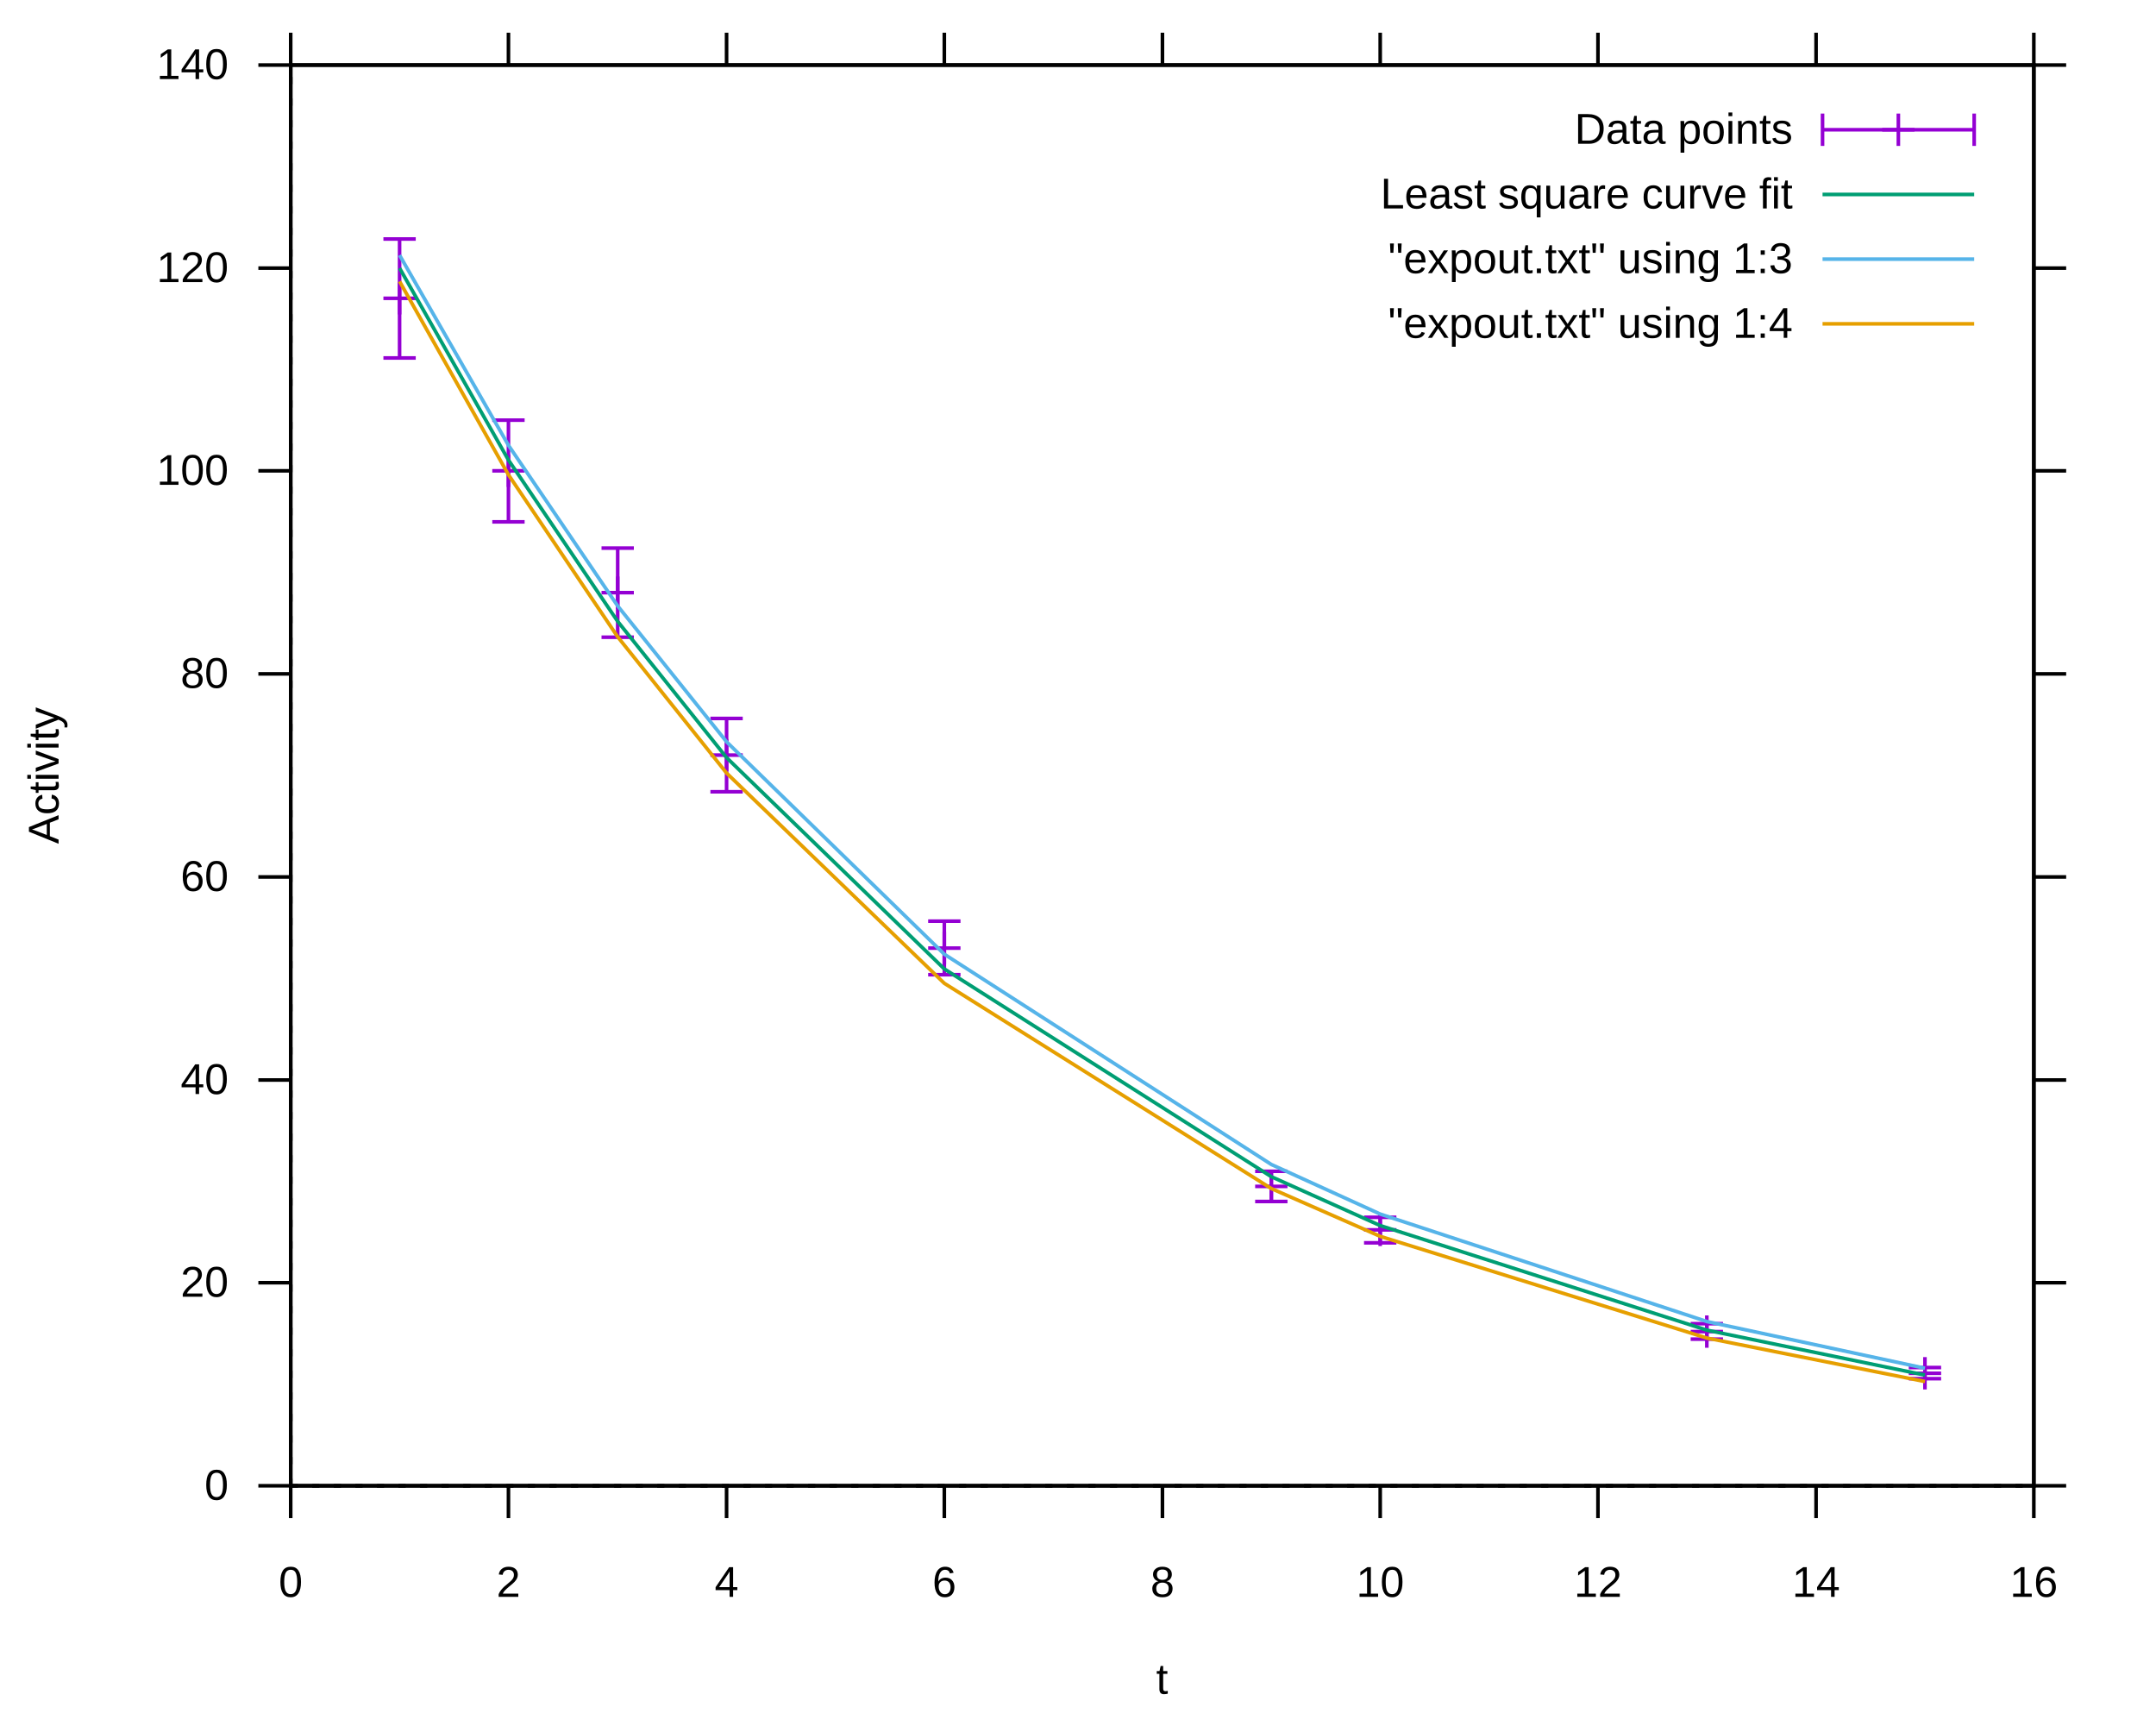
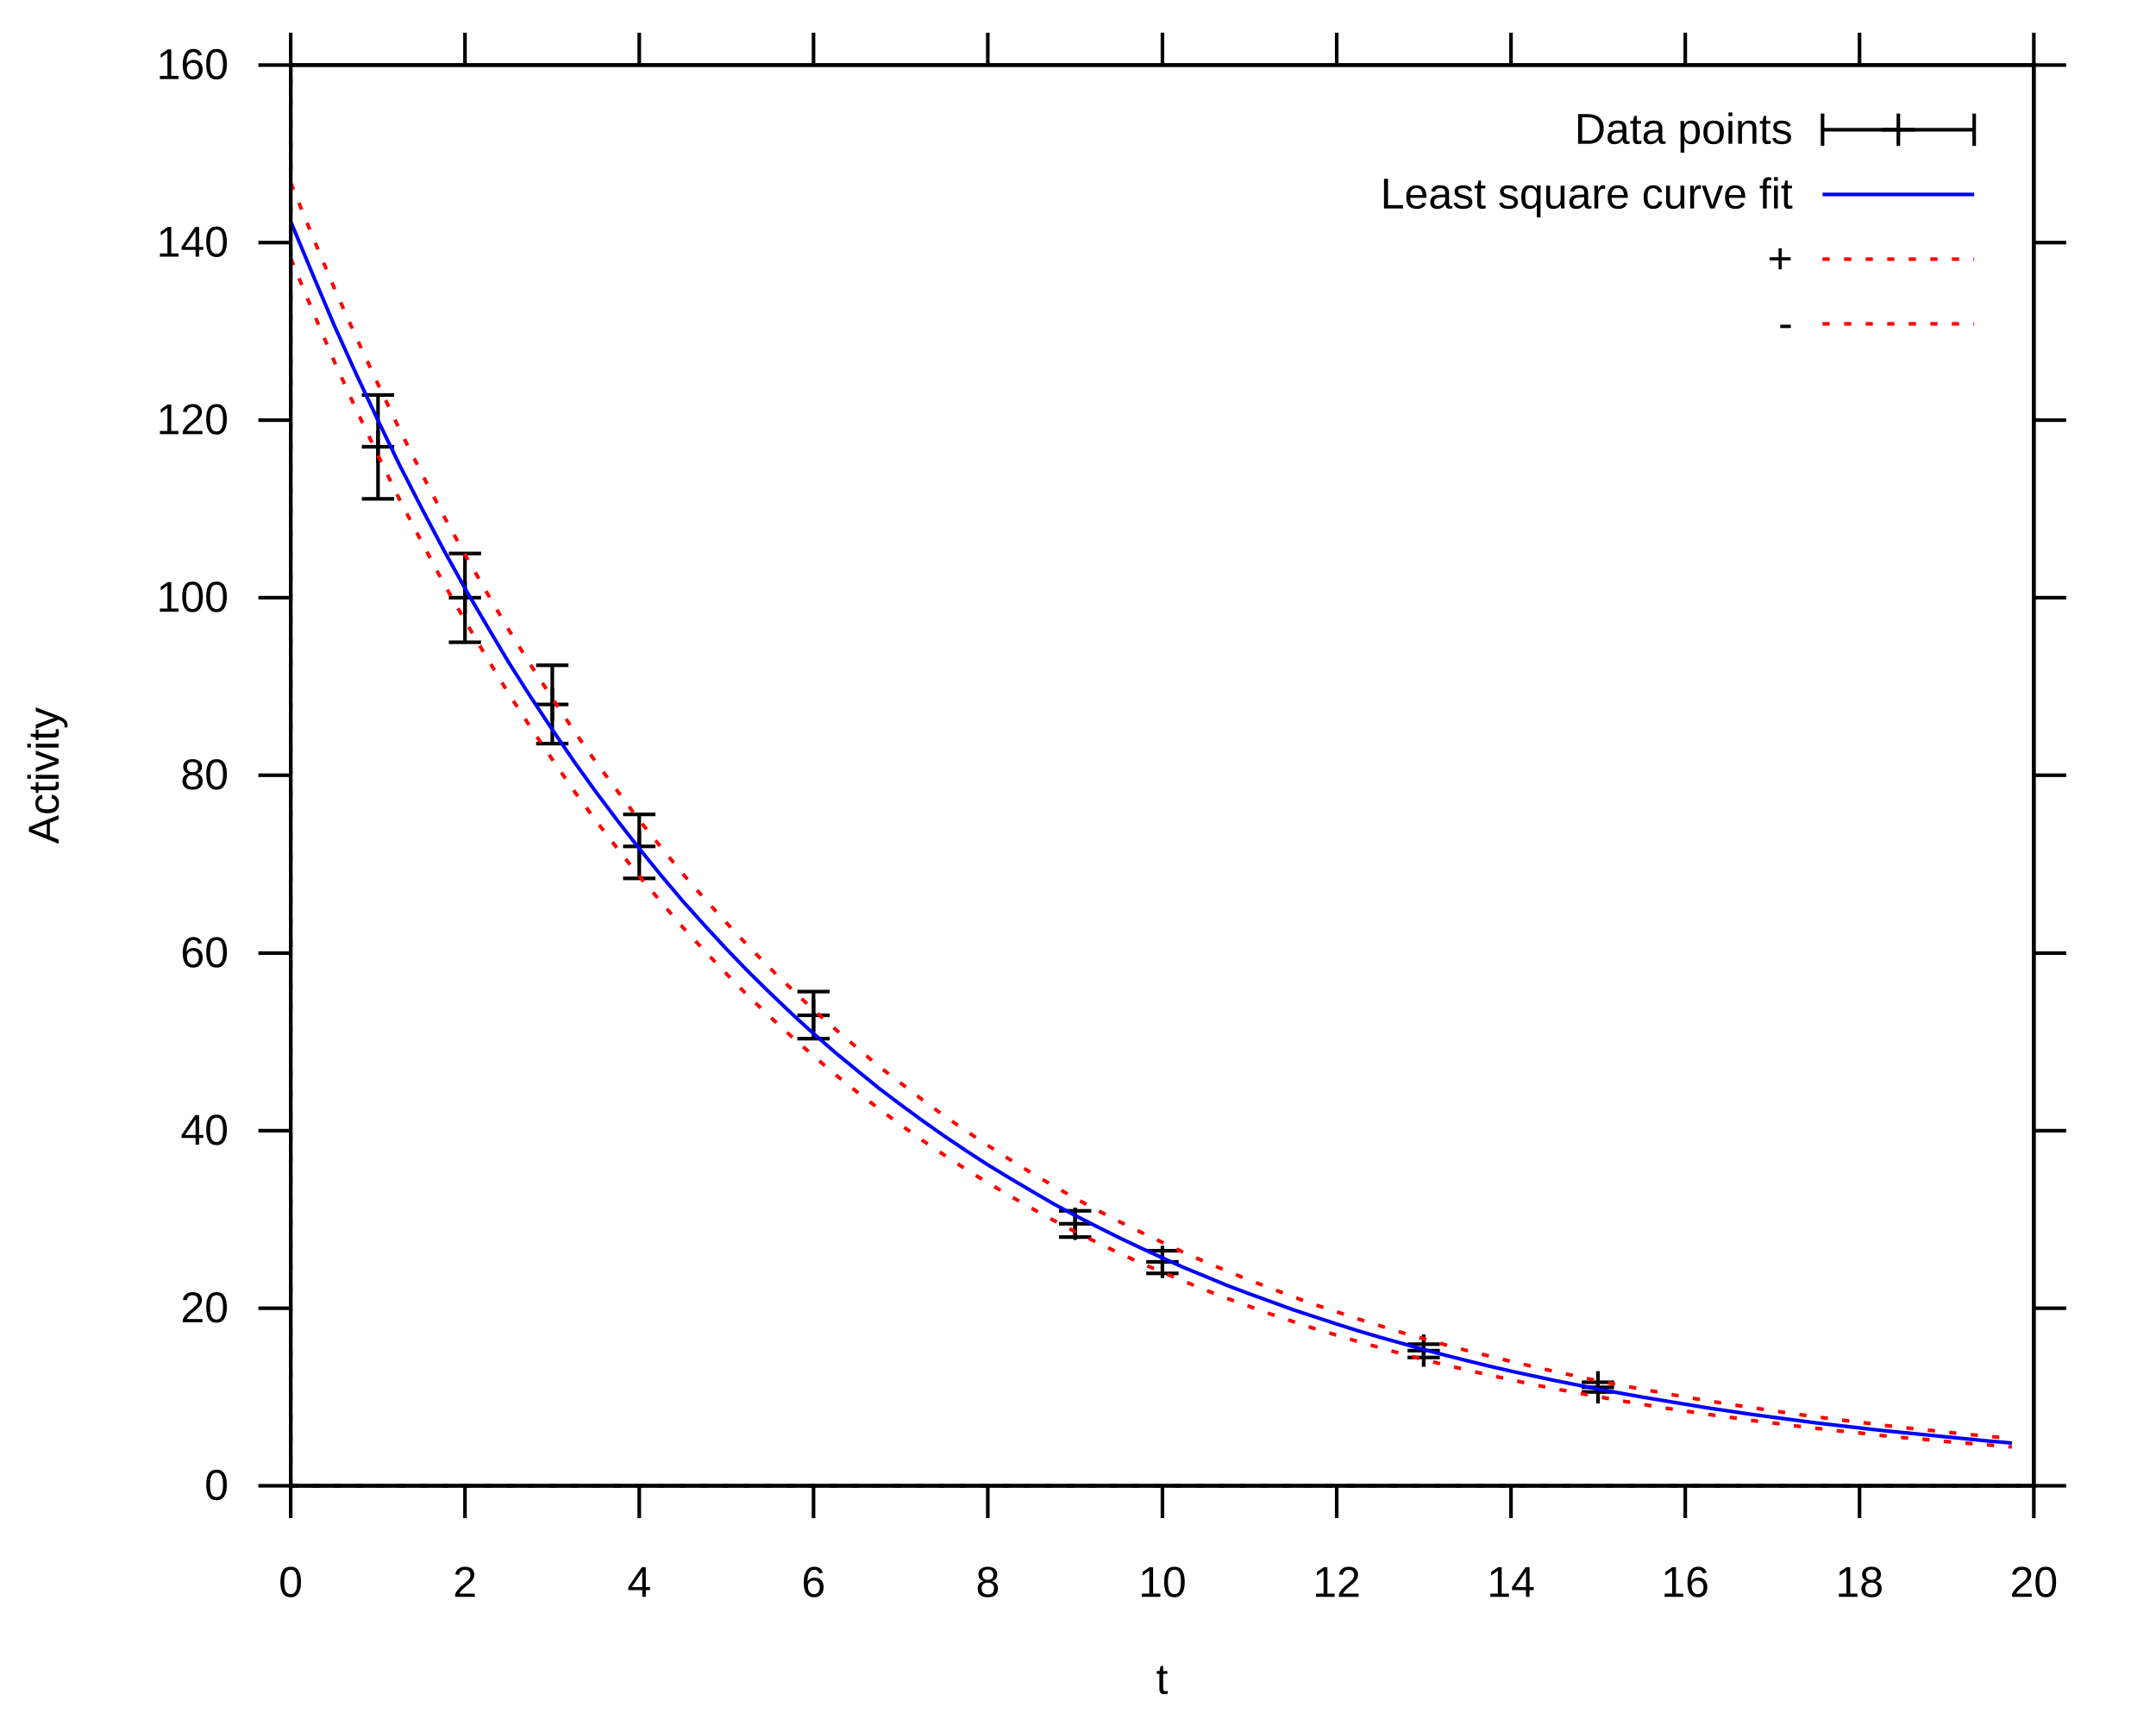
<svg xmlns="http://www.w3.org/2000/svg" xmlns:xlink="http://www.w3.org/1999/xlink" width="600" height="480" viewBox="0 0 600 480">
  <g id="gnuplot_canvas">
    <rect x="0" y="0" width="600" height="480" fill="none" />
    <defs>
      <circle id="gpDot" r="0.5" stroke-width="0.5" />
      <path id="gpPt0" stroke-width="0.222" stroke="currentColor" d="M-1,0 h2 M0,-1 v2" />
      <path id="gpPt1" stroke-width="0.222" stroke="currentColor" d="M-1,-1 L1,1 M1,-1 L-1,1" />
      <path id="gpPt2" stroke-width="0.222" stroke="currentColor" d="M-1,0 L1,0 M0,-1 L0,1 M-1,-1 L1,1 M-1,1 L1,-1" />
      <rect id="gpPt3" stroke-width="0.222" stroke="currentColor" x="-1" y="-1" width="2" height="2" />
      <rect id="gpPt4" stroke-width="0.222" stroke="currentColor" fill="currentColor" x="-1" y="-1" width="2" height="2" />
      <circle id="gpPt5" stroke-width="0.222" stroke="currentColor" cx="0" cy="0" r="1" />
      <use xlink:href="#gpPt5" id="gpPt6" fill="currentColor" stroke="none" />
      <path id="gpPt7" stroke-width="0.222" stroke="currentColor" d="M0,-1.33 L-1.33,0.67 L1.33,0.67 z" />
      <use xlink:href="#gpPt7" id="gpPt8" fill="currentColor" stroke="none" />
      <use xlink:href="#gpPt7" id="gpPt9" stroke="currentColor" transform="rotate(180)" />
      <use xlink:href="#gpPt9" id="gpPt10" fill="currentColor" stroke="none" />
      <use xlink:href="#gpPt3" id="gpPt11" stroke="currentColor" transform="rotate(45)" />
      <use xlink:href="#gpPt11" id="gpPt12" fill="currentColor" stroke="none" />
      <path id="gpPt13" stroke-width="0.222" stroke="currentColor" d="M0,1.330 L1.265,0.411 L0.782,-1.067 L-0.782,-1.076 L-1.265,0.411 z" />
      <use xlink:href="#gpPt13" id="gpPt14" fill="currentColor" stroke="none" />
      <filter id="textbox" filterUnits="objectBoundingBox" x="0" y="0" height="1" width="1">
        <feFlood flood-color="white" flood-opacity="1" result="bgnd" />
        <feComposite in="SourceGraphic" in2="bgnd" operator="atop" />
      </filter>
      <filter id="greybox" filterUnits="objectBoundingBox" x="0" y="0" height="1" width="1">
        <feFlood flood-color="lightgrey" flood-opacity="1" result="grey" />
        <feComposite in="SourceGraphic" in2="grey" operator="atop" />
      </filter>
    </defs>
    <g fill="none" color="white" stroke="currentColor" stroke-width="1.00" stroke-linecap="butt" stroke-linejoin="miter">
</g>
    <g fill="none" color="black" stroke="currentColor" stroke-width="1.00" stroke-linecap="butt" stroke-linejoin="miter">
      <path stroke="black" d="M80.9,413.4 L71.9,413.4 M566.0,413.4 L575.0,413.4  " />
      <g transform="translate(63.6,417.3)" stroke="none" fill="black" font-family="Arial" font-size="12.00" text-anchor="end">
        <text>
          <tspan font-family="Arial"> 0</tspan>
        </text>
      </g>
    </g>
    <g fill="none" color="black" stroke="currentColor" stroke-width="1.00" stroke-linecap="butt" stroke-linejoin="miter">
-       <path stroke="black" d="M80.9,356.9 L71.9,356.9 M566.0,356.9 L575.0,356.9  " />
-       <g transform="translate(63.6,360.8)" stroke="none" fill="black" font-family="Arial" font-size="12.00" text-anchor="end">
+       <path stroke="black" d="M80.9,364.0 L71.9,364.0 M566.0,364.0 L575.0,364.0  " />
+       <g transform="translate(63.6,367.9)" stroke="none" fill="black" font-family="Arial" font-size="12.00" text-anchor="end">
        <text>
          <tspan font-family="Arial"> 20</tspan>
        </text>
      </g>
    </g>
    <g fill="none" color="black" stroke="currentColor" stroke-width="1.00" stroke-linecap="butt" stroke-linejoin="miter">
-       <path stroke="black" d="M80.9,300.5 L71.9,300.5 M566.0,300.5 L575.0,300.5  " />
-       <g transform="translate(63.6,304.4)" stroke="none" fill="black" font-family="Arial" font-size="12.00" text-anchor="end">
+       <path stroke="black" d="M80.9,314.6 L71.9,314.6 M566.0,314.6 L575.0,314.6  " />
+       <g transform="translate(63.6,318.5)" stroke="none" fill="black" font-family="Arial" font-size="12.00" text-anchor="end">
        <text>
          <tspan font-family="Arial"> 40</tspan>
        </text>
      </g>
    </g>
    <g fill="none" color="black" stroke="currentColor" stroke-width="1.00" stroke-linecap="butt" stroke-linejoin="miter">
-       <path stroke="black" d="M80.9,244.0 L71.9,244.0 M566.0,244.0 L575.0,244.0  " />
-       <g transform="translate(63.6,247.9)" stroke="none" fill="black" font-family="Arial" font-size="12.00" text-anchor="end">
+       <path stroke="black" d="M80.9,265.2 L71.9,265.2 M566.0,265.2 L575.0,265.2  " />
+       <g transform="translate(63.6,269.1)" stroke="none" fill="black" font-family="Arial" font-size="12.00" text-anchor="end">
        <text>
          <tspan font-family="Arial"> 60</tspan>
        </text>
      </g>
    </g>
    <g fill="none" color="black" stroke="currentColor" stroke-width="1.00" stroke-linecap="butt" stroke-linejoin="miter">
-       <path stroke="black" d="M80.9,187.5 L71.9,187.5 M566.0,187.5 L575.0,187.5  " />
-       <g transform="translate(63.6,191.4)" stroke="none" fill="black" font-family="Arial" font-size="12.00" text-anchor="end">
+       <path stroke="black" d="M80.9,215.7 L71.9,215.7 M566.0,215.7 L575.0,215.7  " />
+       <g transform="translate(63.6,219.6)" stroke="none" fill="black" font-family="Arial" font-size="12.00" text-anchor="end">
        <text>
          <tspan font-family="Arial"> 80</tspan>
        </text>
      </g>
    </g>
    <g fill="none" color="black" stroke="currentColor" stroke-width="1.00" stroke-linecap="butt" stroke-linejoin="miter">
-       <path stroke="black" d="M80.9,131.0 L71.9,131.0 M566.0,131.0 L575.0,131.0  " />
-       <g transform="translate(63.6,134.9)" stroke="none" fill="black" font-family="Arial" font-size="12.00" text-anchor="end">
+       <path stroke="black" d="M80.9,166.3 L71.9,166.3 M566.0,166.3 L575.0,166.3  " />
+       <g transform="translate(63.6,170.2)" stroke="none" fill="black" font-family="Arial" font-size="12.00" text-anchor="end">
        <text>
          <tspan font-family="Arial"> 100</tspan>
        </text>
      </g>
    </g>
    <g fill="none" color="black" stroke="currentColor" stroke-width="1.00" stroke-linecap="butt" stroke-linejoin="miter">
-       <path stroke="black" d="M80.9,74.6 L71.9,74.6 M566.0,74.6 L575.0,74.6  " />
-       <g transform="translate(63.6,78.5)" stroke="none" fill="black" font-family="Arial" font-size="12.00" text-anchor="end">
+       <path stroke="black" d="M80.9,116.9 L71.9,116.9 M566.0,116.9 L575.0,116.9  " />
+       <g transform="translate(63.6,120.8)" stroke="none" fill="black" font-family="Arial" font-size="12.00" text-anchor="end">
        <text>
          <tspan font-family="Arial"> 120</tspan>
+         </text>
+       </g>
+     </g>
+     <g fill="none" color="black" stroke="currentColor" stroke-width="1.00" stroke-linecap="butt" stroke-linejoin="miter">
+       <path stroke="black" d="M80.9,67.5 L71.9,67.5 M566.0,67.5 L575.0,67.5  " />
+       <g transform="translate(63.6,71.4)" stroke="none" fill="black" font-family="Arial" font-size="12.00" text-anchor="end">
+         <text>
+           <tspan font-family="Arial"> 140</tspan>
        </text>
      </g>
    </g>
    <g fill="none" color="black" stroke="currentColor" stroke-width="1.00" stroke-linecap="butt" stroke-linejoin="miter">
      <path stroke="black" d="M80.9,18.1 L71.9,18.1 M566.0,18.1 L575.0,18.1  " />
      <g transform="translate(63.6,22.0)" stroke="none" fill="black" font-family="Arial" font-size="12.00" text-anchor="end">
        <text>
-           <tspan font-family="Arial"> 140</tspan>
+           <tspan font-family="Arial"> 160</tspan>
        </text>
      </g>
    </g>
    <g fill="none" color="black" stroke="currentColor" stroke-width="1.00" stroke-linecap="butt" stroke-linejoin="miter">
      <path stroke="black" d="M80.9,413.4 L80.9,422.4 M80.9,18.1 L80.9,9.1  " />
      <g transform="translate(80.9,444.3)" stroke="none" fill="black" font-family="Arial" font-size="12.00" text-anchor="middle">
        <text>
          <tspan font-family="Arial"> 0</tspan>
        </text>
      </g>
    </g>
    <g fill="none" color="black" stroke="currentColor" stroke-width="1.00" stroke-linecap="butt" stroke-linejoin="miter">
-       <path stroke="black" d="M141.5,413.4 L141.5,422.4 M141.5,18.1 L141.5,9.1  " />
-       <g transform="translate(141.5,444.3)" stroke="none" fill="black" font-family="Arial" font-size="12.00" text-anchor="middle">
+       <path stroke="black" d="M129.4,413.4 L129.4,422.4 M129.4,18.1 L129.4,9.1  " />
+       <g transform="translate(129.4,444.3)" stroke="none" fill="black" font-family="Arial" font-size="12.00" text-anchor="middle">
        <text>
          <tspan font-family="Arial"> 2</tspan>
        </text>
      </g>
    </g>
    <g fill="none" color="black" stroke="currentColor" stroke-width="1.00" stroke-linecap="butt" stroke-linejoin="miter">
-       <path stroke="black" d="M202.2,413.4 L202.2,422.4 M202.2,18.1 L202.2,9.1  " />
-       <g transform="translate(202.2,444.3)" stroke="none" fill="black" font-family="Arial" font-size="12.00" text-anchor="middle">
+       <path stroke="black" d="M177.9,413.4 L177.9,422.4 M177.9,18.1 L177.9,9.1  " />
+       <g transform="translate(177.9,444.3)" stroke="none" fill="black" font-family="Arial" font-size="12.00" text-anchor="middle">
        <text>
          <tspan font-family="Arial"> 4</tspan>
        </text>
      </g>
    </g>
    <g fill="none" color="black" stroke="currentColor" stroke-width="1.00" stroke-linecap="butt" stroke-linejoin="miter">
-       <path stroke="black" d="M262.8,413.4 L262.8,422.4 M262.8,18.1 L262.8,9.1  " />
-       <g transform="translate(262.8,444.3)" stroke="none" fill="black" font-family="Arial" font-size="12.00" text-anchor="middle">
+       <path stroke="black" d="M226.4,413.4 L226.4,422.4 M226.4,18.1 L226.4,9.1  " />
+       <g transform="translate(226.4,444.3)" stroke="none" fill="black" font-family="Arial" font-size="12.00" text-anchor="middle">
        <text>
          <tspan font-family="Arial"> 6</tspan>
+         </text>
+       </g>
+     </g>
+     <g fill="none" color="black" stroke="currentColor" stroke-width="1.00" stroke-linecap="butt" stroke-linejoin="miter">
+       <path stroke="black" d="M274.9,413.4 L274.9,422.4 M274.9,18.1 L274.9,9.1  " />
+       <g transform="translate(274.9,444.3)" stroke="none" fill="black" font-family="Arial" font-size="12.00" text-anchor="middle">
+         <text>
+           <tspan font-family="Arial"> 8</tspan>
        </text>
      </g>
    </g>
    <g fill="none" color="black" stroke="currentColor" stroke-width="1.00" stroke-linecap="butt" stroke-linejoin="miter">
      <path stroke="black" d="M323.5,413.4 L323.5,422.4 M323.5,18.1 L323.5,9.1  " />
      <g transform="translate(323.5,444.3)" stroke="none" fill="black" font-family="Arial" font-size="12.00" text-anchor="middle">
        <text>
-           <tspan font-family="Arial"> 8</tspan>
-         </text>
-       </g>
-     </g>
-     <g fill="none" color="black" stroke="currentColor" stroke-width="1.00" stroke-linecap="butt" stroke-linejoin="miter">
-       <path stroke="black" d="M384.1,413.4 L384.1,422.4 M384.1,18.1 L384.1,9.1  " />
-       <g transform="translate(384.1,444.3)" stroke="none" fill="black" font-family="Arial" font-size="12.00" text-anchor="middle">
-         <text>
          <tspan font-family="Arial"> 10</tspan>
        </text>
      </g>
    </g>
    <g fill="none" color="black" stroke="currentColor" stroke-width="1.00" stroke-linecap="butt" stroke-linejoin="miter">
-       <path stroke="black" d="M444.7,413.4 L444.7,422.4 M444.7,18.1 L444.7,9.1  " />
-       <g transform="translate(444.7,444.3)" stroke="none" fill="black" font-family="Arial" font-size="12.00" text-anchor="middle">
+       <path stroke="black" d="M372.0,413.4 L372.0,422.4 M372.0,18.1 L372.0,9.1  " />
+       <g transform="translate(372.0,444.3)" stroke="none" fill="black" font-family="Arial" font-size="12.00" text-anchor="middle">
        <text>
          <tspan font-family="Arial"> 12</tspan>
        </text>
      </g>
    </g>
    <g fill="none" color="black" stroke="currentColor" stroke-width="1.00" stroke-linecap="butt" stroke-linejoin="miter">
-       <path stroke="black" d="M505.4,413.4 L505.4,422.4 M505.4,18.1 L505.4,9.1  " />
-       <g transform="translate(505.4,444.3)" stroke="none" fill="black" font-family="Arial" font-size="12.00" text-anchor="middle">
+       <path stroke="black" d="M420.5,413.4 L420.5,422.4 M420.5,18.1 L420.5,9.1  " />
+       <g transform="translate(420.5,444.3)" stroke="none" fill="black" font-family="Arial" font-size="12.00" text-anchor="middle">
        <text>
          <tspan font-family="Arial"> 14</tspan>
+         </text>
+       </g>
+     </g>
+     <g fill="none" color="black" stroke="currentColor" stroke-width="1.00" stroke-linecap="butt" stroke-linejoin="miter">
+       <path stroke="black" d="M469.0,413.4 L469.0,422.4 M469.0,18.1 L469.0,9.1  " />
+       <g transform="translate(469.0,444.3)" stroke="none" fill="black" font-family="Arial" font-size="12.00" text-anchor="middle">
+         <text>
+           <tspan font-family="Arial"> 16</tspan>
+         </text>
+       </g>
+     </g>
+     <g fill="none" color="black" stroke="currentColor" stroke-width="1.00" stroke-linecap="butt" stroke-linejoin="miter">
+       <path stroke="black" d="M517.5,413.4 L517.5,422.4 M517.5,18.1 L517.5,9.1  " />
+       <g transform="translate(517.5,444.3)" stroke="none" fill="black" font-family="Arial" font-size="12.00" text-anchor="middle">
+         <text>
+           <tspan font-family="Arial"> 18</tspan>
        </text>
      </g>
    </g>
    <g fill="none" color="black" stroke="currentColor" stroke-width="1.00" stroke-linecap="butt" stroke-linejoin="miter">
      <path stroke="black" d="M566.0,413.4 L566.0,422.4 M566.0,18.1 L566.0,9.1  " />
      <g transform="translate(566.0,444.3)" stroke="none" fill="black" font-family="Arial" font-size="12.00" text-anchor="middle">
        <text>
-           <tspan font-family="Arial"> 16</tspan>
+           <tspan font-family="Arial"> 20</tspan>
        </text>
      </g>
    </g>
    <g fill="none" color="black" stroke="currentColor" stroke-width="1.00" stroke-linecap="butt" stroke-linejoin="miter">
</g>
    <g fill="none" color="gray" stroke="currentColor" stroke-width="1.00" stroke-linecap="butt" stroke-linejoin="miter">
      <path stroke="black" stroke-dasharray="2,4" d="M80.9,413.4 L566.0,413.4  " />
    </g>
    <g fill="none" color="gray" stroke="currentColor" stroke-width="1.00" stroke-linecap="butt" stroke-linejoin="miter">
      <path stroke="black" stroke-dasharray="2,4" d="M80.9,413.4 L80.9,18.1  " />
    </g>
    <g fill="none" color="black" stroke="currentColor" stroke-width="1.00" stroke-linecap="butt" stroke-linejoin="miter">
      <path stroke="black" d="M80.9,18.1 L80.9,413.4 L566.0,413.4 L566.0,18.1 L80.9,18.1 Z  " />
    </g>
    <g fill="none" color="black" stroke="currentColor" stroke-width="1.00" stroke-linecap="butt" stroke-linejoin="miter">
      <g transform="translate(16.3,215.8) rotate(270)" stroke="none" fill="black" font-family="Arial" font-size="12.00" text-anchor="middle">
        <text>
          <tspan font-family="Arial">Activity</tspan>
        </text>
      </g>
    </g>
    <g fill="none" color="black" stroke="currentColor" stroke-width="1.00" stroke-linecap="butt" stroke-linejoin="miter">
      <g transform="translate(323.4,471.3)" stroke="none" fill="black" font-family="Arial" font-size="12.00" text-anchor="middle">
        <text>
          <tspan font-family="Arial">t</tspan>
        </text>
      </g>
    </g>
    <g fill="none" color="black" stroke="currentColor" stroke-width="1.00" stroke-linecap="butt" stroke-linejoin="miter">
</g>
    <g id="gnuplot_plot_1">
      <g fill="none" color="black" stroke="currentColor" stroke-width="1.00" stroke-linecap="butt" stroke-linejoin="miter">
        <g transform="translate(498.9,40.0)" stroke="none" fill="black" font-family="Arial" font-size="12.00" text-anchor="end">
          <text>
            <tspan font-family="Arial">Data points</tspan>
          </text>
        </g>
      </g>
      <g fill="none" color="black" stroke="currentColor" stroke-width="1.00" stroke-linecap="butt" stroke-linejoin="miter">
-         <path stroke="rgb(148,   0, 211)" d="M507.2,36.1 L549.4,36.1 M507.2,31.6 L507.2,40.6 M549.4,31.6 L549.4,40.6 M111.2,99.6 L111.2,66.5   M106.7,99.6 L115.7,99.6 M106.7,66.5 L115.7,66.5 M141.5,145.2 L141.5,116.9 M137.0,145.2 L146.0,145.2   M137.0,116.9 L146.0,116.9 M171.9,177.3 L171.9,152.5 M167.4,177.3 L176.4,177.3 M167.4,152.5 L176.4,152.5   M202.2,220.3 L202.2,199.9 M197.7,220.3 L206.7,220.3 M197.7,199.9 L206.7,199.9 M262.8,271.2 L262.8,256.3   M258.3,271.2 L267.3,271.2 M258.3,256.3 L267.3,256.3 M353.8,334.3 L353.8,325.9 M349.3,334.3 L358.3,334.3   M349.3,325.9 L358.3,325.9 M384.1,345.8 L384.1,338.7 M379.6,345.8 L388.6,345.8 M379.6,338.7 L388.6,338.7   M475.0,372.6 L475.0,368.3 M470.5,372.6 L479.5,372.6 M470.5,368.3 L479.5,368.3 M535.7,383.6 L535.7,380.5   M531.2,383.6 L540.2,383.6 M531.2,380.5 L540.2,380.5  " />
-         <use xlink:href="#gpPt0" transform="translate(111.2,83.0) scale(4.50)" color="rgb(148,   0, 211)" />
-         <use xlink:href="#gpPt0" transform="translate(141.5,131.0) scale(4.50)" color="rgb(148,   0, 211)" />
-         <use xlink:href="#gpPt0" transform="translate(171.9,164.9) scale(4.50)" color="rgb(148,   0, 211)" />
-         <use xlink:href="#gpPt0" transform="translate(202.2,210.1) scale(4.50)" color="rgb(148,   0, 211)" />
-         <use xlink:href="#gpPt0" transform="translate(262.8,263.8) scale(4.50)" color="rgb(148,   0, 211)" />
-         <use xlink:href="#gpPt0" transform="translate(353.8,330.1) scale(4.50)" color="rgb(148,   0, 211)" />
-         <use xlink:href="#gpPt0" transform="translate(384.1,342.2) scale(4.50)" color="rgb(148,   0, 211)" />
-         <use xlink:href="#gpPt0" transform="translate(475.0,370.5) scale(4.50)" color="rgb(148,   0, 211)" />
-         <use xlink:href="#gpPt0" transform="translate(535.7,382.1) scale(4.50)" color="rgb(148,   0, 211)" />
-         <use xlink:href="#gpPt0" transform="translate(528.3,36.1) scale(4.50)" color="rgb(148,   0, 211)" />
+         <path stroke="rgb(  0,   0,   0)" d="M507.2,36.1 L549.4,36.1 M507.2,31.6 L507.2,40.6 M549.4,31.6 L549.4,40.6 M105.2,138.8 L105.2,109.9   M100.7,138.8 L109.7,138.8 M100.7,109.9 L109.7,109.9 M129.4,178.7 L129.4,154.0 M124.9,178.7 L133.9,178.7   M124.9,154.0 L133.9,154.0 M153.7,206.9 L153.7,185.1 M149.2,206.9 L158.2,206.9 M149.2,185.1 L158.2,185.1   M177.9,244.4 L177.9,226.6 M173.4,244.4 L182.4,244.4 M173.4,226.6 L182.4,226.6 M226.4,289.0 L226.4,275.9   M221.9,289.0 L230.9,289.0 M221.9,275.9 L230.9,275.9 M299.2,344.2 L299.2,336.9 M294.7,344.2 L303.7,344.2   M294.7,336.9 L303.7,336.9 M323.5,354.3 L323.5,348.0 M319.0,354.3 L328.0,354.3 M319.0,348.0 L328.0,348.0   M396.2,377.7 L396.2,374.0 M391.7,377.7 L400.7,377.7 M391.7,374.0 L400.7,374.0 M444.7,387.3 L444.7,384.6   M440.2,387.3 L449.2,387.3 M440.2,384.6 L449.2,384.6  " />
+         <use xlink:href="#gpPt0" transform="translate(105.2,124.3) scale(4.50)" color="rgb(  0,   0,   0)" />
+         <use xlink:href="#gpPt0" transform="translate(129.4,166.3) scale(4.50)" color="rgb(  0,   0,   0)" />
+         <use xlink:href="#gpPt0" transform="translate(153.7,196.0) scale(4.50)" color="rgb(  0,   0,   0)" />
+         <use xlink:href="#gpPt0" transform="translate(177.9,235.5) scale(4.50)" color="rgb(  0,   0,   0)" />
+         <use xlink:href="#gpPt0" transform="translate(226.4,282.5) scale(4.50)" color="rgb(  0,   0,   0)" />
+         <use xlink:href="#gpPt0" transform="translate(299.2,340.5) scale(4.50)" color="rgb(  0,   0,   0)" />
+         <use xlink:href="#gpPt0" transform="translate(323.5,351.1) scale(4.50)" color="rgb(  0,   0,   0)" />
+         <use xlink:href="#gpPt0" transform="translate(396.2,375.8) scale(4.50)" color="rgb(  0,   0,   0)" />
+         <use xlink:href="#gpPt0" transform="translate(444.7,386.0) scale(4.50)" color="rgb(  0,   0,   0)" />
+         <use xlink:href="#gpPt0" transform="translate(528.3,36.1) scale(4.50)" color="rgb(  0,   0,   0)" />
      </g>
    </g>
    <g id="gnuplot_plot_2">
      <g fill="none" color="black" stroke="currentColor" stroke-width="1.00" stroke-linecap="butt" stroke-linejoin="miter">
        <g transform="translate(498.9,58.0)" stroke="none" fill="black" font-family="Arial" font-size="12.00" text-anchor="end">
          <text>
            <tspan font-family="Arial">Least square curve fit</tspan>
          </text>
        </g>
      </g>
      <g fill="none" color="black" stroke="currentColor" stroke-width="1.00" stroke-linecap="butt" stroke-linejoin="miter">
-         <path stroke="rgb(  0, 158, 115)" d="M507.2,54.1 L549.4,54.1 M111.2,74.6 L141.5,128.0 L171.9,172.9 L202.2,210.8 L262.8,269.6 L353.8,327.4   L384.1,341.0 L475.0,370.1 L535.7,382.6  " />
+         <path stroke="rgb(  0,   0, 255)" d="M507.2,54.1 L549.4,54.1 M80.9,61.6 L87.0,76.3 L93.0,90.5 L99.1,104.0 L105.2,117.0 L111.2,129.4   L117.3,141.3 L123.3,152.7 L129.4,163.7 L135.5,174.1 L141.5,184.2 L147.6,193.8 L153.7,203.0 L159.7,211.8   L165.8,220.3 L171.9,228.4 L177.9,236.1 L184.0,243.6 L190.0,250.7 L196.1,257.5 L202.2,264.1 L208.2,270.3   L214.3,276.3 L220.4,282.1 L226.4,287.6 L232.5,292.9 L238.6,297.9 L244.6,302.8 L250.7,307.4 L256.7,311.8   L262.8,316.1 L268.9,320.2 L274.9,324.1 L281.0,327.8 L287.1,331.4 L293.1,334.9 L299.2,338.2 L305.3,341.3   L311.3,344.3 L317.4,347.2 L323.5,350.0 L329.5,352.7 L335.6,355.2 L341.6,357.7 L347.7,360.0 L353.8,362.2   L359.8,364.4 L365.9,366.4 L372.0,368.4 L378.0,370.3 L384.1,372.1 L390.2,373.8 L396.2,375.5 L402.3,377.1   L408.3,378.6 L414.4,380.1 L420.5,381.5 L426.5,382.8 L432.6,384.1 L438.7,385.3 L444.7,386.5 L450.8,387.6   L456.9,388.7 L462.9,389.7 L469.0,390.7 L475.0,391.7 L481.1,392.6 L487.2,393.5 L493.2,394.3 L499.3,395.1   L505.4,395.9 L511.4,396.6 L517.5,397.3 L523.6,398.0 L529.6,398.6 L535.7,399.2 L541.7,399.8 L547.8,400.4   L553.9,401.0 L559.9,401.5  " />
      </g>
    </g>
    <g id="gnuplot_plot_3">
-       <g fill="none" color="black" stroke="currentColor" stroke-width="1.00" stroke-linecap="butt" stroke-linejoin="miter">
+       <g fill="none" color="gray" stroke="currentColor" stroke-width="1.00" stroke-linecap="butt" stroke-linejoin="miter">
        <g transform="translate(498.9,76.0)" stroke="none" fill="black" font-family="Arial" font-size="12.00" text-anchor="end">
-           <text>"expout.txt" using 1:3</text>
-         </g>
-       </g>
-       <g fill="none" color="black" stroke="currentColor" stroke-width="1.00" stroke-linecap="butt" stroke-linejoin="miter">
-         <path stroke="rgb( 86, 180, 233)" d="M507.2,72.1 L549.4,72.1 M111.2,71.0 L141.5,123.9 L171.9,168.6 L202.2,206.4 L262.8,265.5 L353.8,324.0   L384.1,337.8 L475.0,367.7 L535.7,380.7  " />
+           <text>
+             <tspan font-family="Arial">+</tspan>
+           </text>
+         </g>
+       </g>
+       <g fill="none" color="gray" stroke="currentColor" stroke-width="1.00" stroke-linecap="butt" stroke-linejoin="miter">
+         <path stroke="rgb(255,   0,   0)" stroke-dasharray="2,4" d="M507.2,72.1 L549.4,72.1 M80.9,50.9 L87.0,65.8 L93.0,80.1 L99.1,93.8 L105.2,106.9 L111.2,119.5   L117.3,131.6 L123.3,143.2 L129.4,154.3 L135.5,164.9 L141.5,175.1 L147.6,184.9 L153.7,194.3 L159.7,203.3   L165.8,212.0 L171.9,220.2 L177.9,228.2 L184.0,235.8 L190.0,243.1 L196.1,250.1 L202.2,256.8 L208.2,263.2   L214.3,269.4 L220.4,275.3 L226.4,281.0 L232.5,286.4 L238.6,291.6 L244.6,296.7 L250.7,301.4 L256.7,306.0   L262.8,310.5 L268.9,314.7 L274.9,318.7 L281.0,322.6 L287.1,326.4 L293.1,329.9 L299.2,333.4 L305.3,336.7   L311.3,339.8 L317.4,342.8 L323.5,345.7 L329.5,348.5 L335.6,351.2 L341.6,353.7 L347.7,356.2 L353.8,358.5   L359.8,360.8 L365.9,363.0 L372.0,365.0 L378.0,367.0 L384.1,368.9 L390.2,370.8 L396.2,372.5 L402.3,374.2   L408.3,375.8 L414.4,377.3 L420.5,378.8 L426.5,380.2 L432.6,381.6 L438.7,382.9 L444.7,384.2 L450.8,385.4   L456.9,386.5 L462.9,387.6 L469.0,388.7 L475.0,389.7 L481.1,390.7 L487.2,391.6 L493.2,392.5 L499.3,393.4   L505.4,394.2 L511.4,395.0 L517.5,395.7 L523.6,396.5 L529.6,397.2 L535.7,397.8 L541.7,398.5 L547.8,399.1   L553.9,399.7 L559.9,400.2  " />
      </g>
    </g>
    <g id="gnuplot_plot_4">
-       <g fill="none" color="black" stroke="currentColor" stroke-width="1.00" stroke-linecap="butt" stroke-linejoin="miter">
+       <g fill="none" color="gray" stroke="currentColor" stroke-width="1.00" stroke-linecap="butt" stroke-linejoin="miter">
        <g transform="translate(498.9,94.0)" stroke="none" fill="black" font-family="Arial" font-size="12.00" text-anchor="end">
-           <text>"expout.txt" using 1:4</text>
-         </g>
-       </g>
-       <g fill="none" color="black" stroke="currentColor" stroke-width="1.00" stroke-linecap="butt" stroke-linejoin="miter">
-         <path stroke="rgb(230, 159,   0)" d="M507.2,90.1 L549.4,90.1 M111.2,78.3 L141.5,132.1 L171.9,177.2 L202.2,215.1 L262.8,273.6 L353.8,330.7   L384.1,344.0 L475.0,372.3 L535.7,384.4  " />
-       </g>
-     </g>
-     <g fill="none" color="white" stroke="rgb(230, 159,   0)" stroke-width="2.00" stroke-linecap="butt" stroke-linejoin="miter">
+           <text>
+             <tspan font-family="Arial">-</tspan>
+           </text>
+         </g>
+       </g>
+       <g fill="none" color="gray" stroke="currentColor" stroke-width="1.00" stroke-linecap="butt" stroke-linejoin="miter">
+         <path stroke="rgb(255,   0,   0)" stroke-dasharray="2,4" d="M507.2,90.1 L549.4,90.1 M80.9,71.9 L87.0,86.5 L93.0,100.5 L99.1,113.9 L105.2,126.7 L111.2,139.0   L117.3,150.7 L123.3,162.0 L129.4,172.7 L135.5,183.0 L141.5,192.9 L147.6,202.3 L153.7,211.3 L159.7,220.0   L165.8,228.3 L171.9,236.2 L177.9,243.8 L184.0,251.0 L190.0,258.0 L196.1,264.6 L202.2,271.0 L208.2,277.1   L214.3,282.9 L220.4,288.5 L226.4,293.8 L232.5,299.0 L238.6,303.9 L244.6,308.5 L250.7,313.0 L256.7,317.3   L262.8,321.4 L268.9,325.4 L274.9,329.1 L281.0,332.7 L287.1,336.2 L293.1,339.5 L299.2,342.7 L305.3,345.7   L311.3,348.6 L317.4,351.4 L323.5,354.0 L329.5,356.5 L335.6,359.0 L341.6,361.3 L347.7,363.5 L353.8,365.7   L359.8,367.7 L365.9,369.7 L372.0,371.5 L378.0,373.3 L384.1,375.0 L390.2,376.7 L396.2,378.3 L402.3,379.8   L408.3,381.2 L414.4,382.6 L420.5,383.9 L426.5,385.2 L432.6,386.4 L438.7,387.5 L444.7,388.6 L450.8,389.7   L456.9,390.7 L462.9,391.7 L469.0,392.6 L475.0,393.5 L481.1,394.3 L487.2,395.2 L493.2,395.9 L499.3,396.7   L505.4,397.4 L511.4,398.1 L517.5,398.7 L523.6,399.4 L529.6,400.0 L535.7,400.5 L541.7,401.1 L547.8,401.6   L553.9,402.1 L559.9,402.6  " />
+       </g>
+     </g>
+     <g fill="none" color="white" stroke="rgb(255,   0,   0)" stroke-width="2.00" stroke-linecap="butt" stroke-linejoin="miter">
</g>
    <g fill="none" color="black" stroke="currentColor" stroke-width="2.00" stroke-linecap="butt" stroke-linejoin="miter">
</g>
    <g fill="none" color="black" stroke="black" stroke-width="1.00" stroke-linecap="butt" stroke-linejoin="miter">
</g>
    <g fill="none" color="black" stroke="currentColor" stroke-width="1.00" stroke-linecap="butt" stroke-linejoin="miter">
      <path stroke="black" d="M80.9,18.1 L80.9,413.4 L566.0,413.4 L566.0,18.1 L80.9,18.1 Z  " />
    </g>
    <g fill="none" color="black" stroke="currentColor" stroke-width="1.00" stroke-linecap="butt" stroke-linejoin="miter">
</g>
  </g>
</svg>
